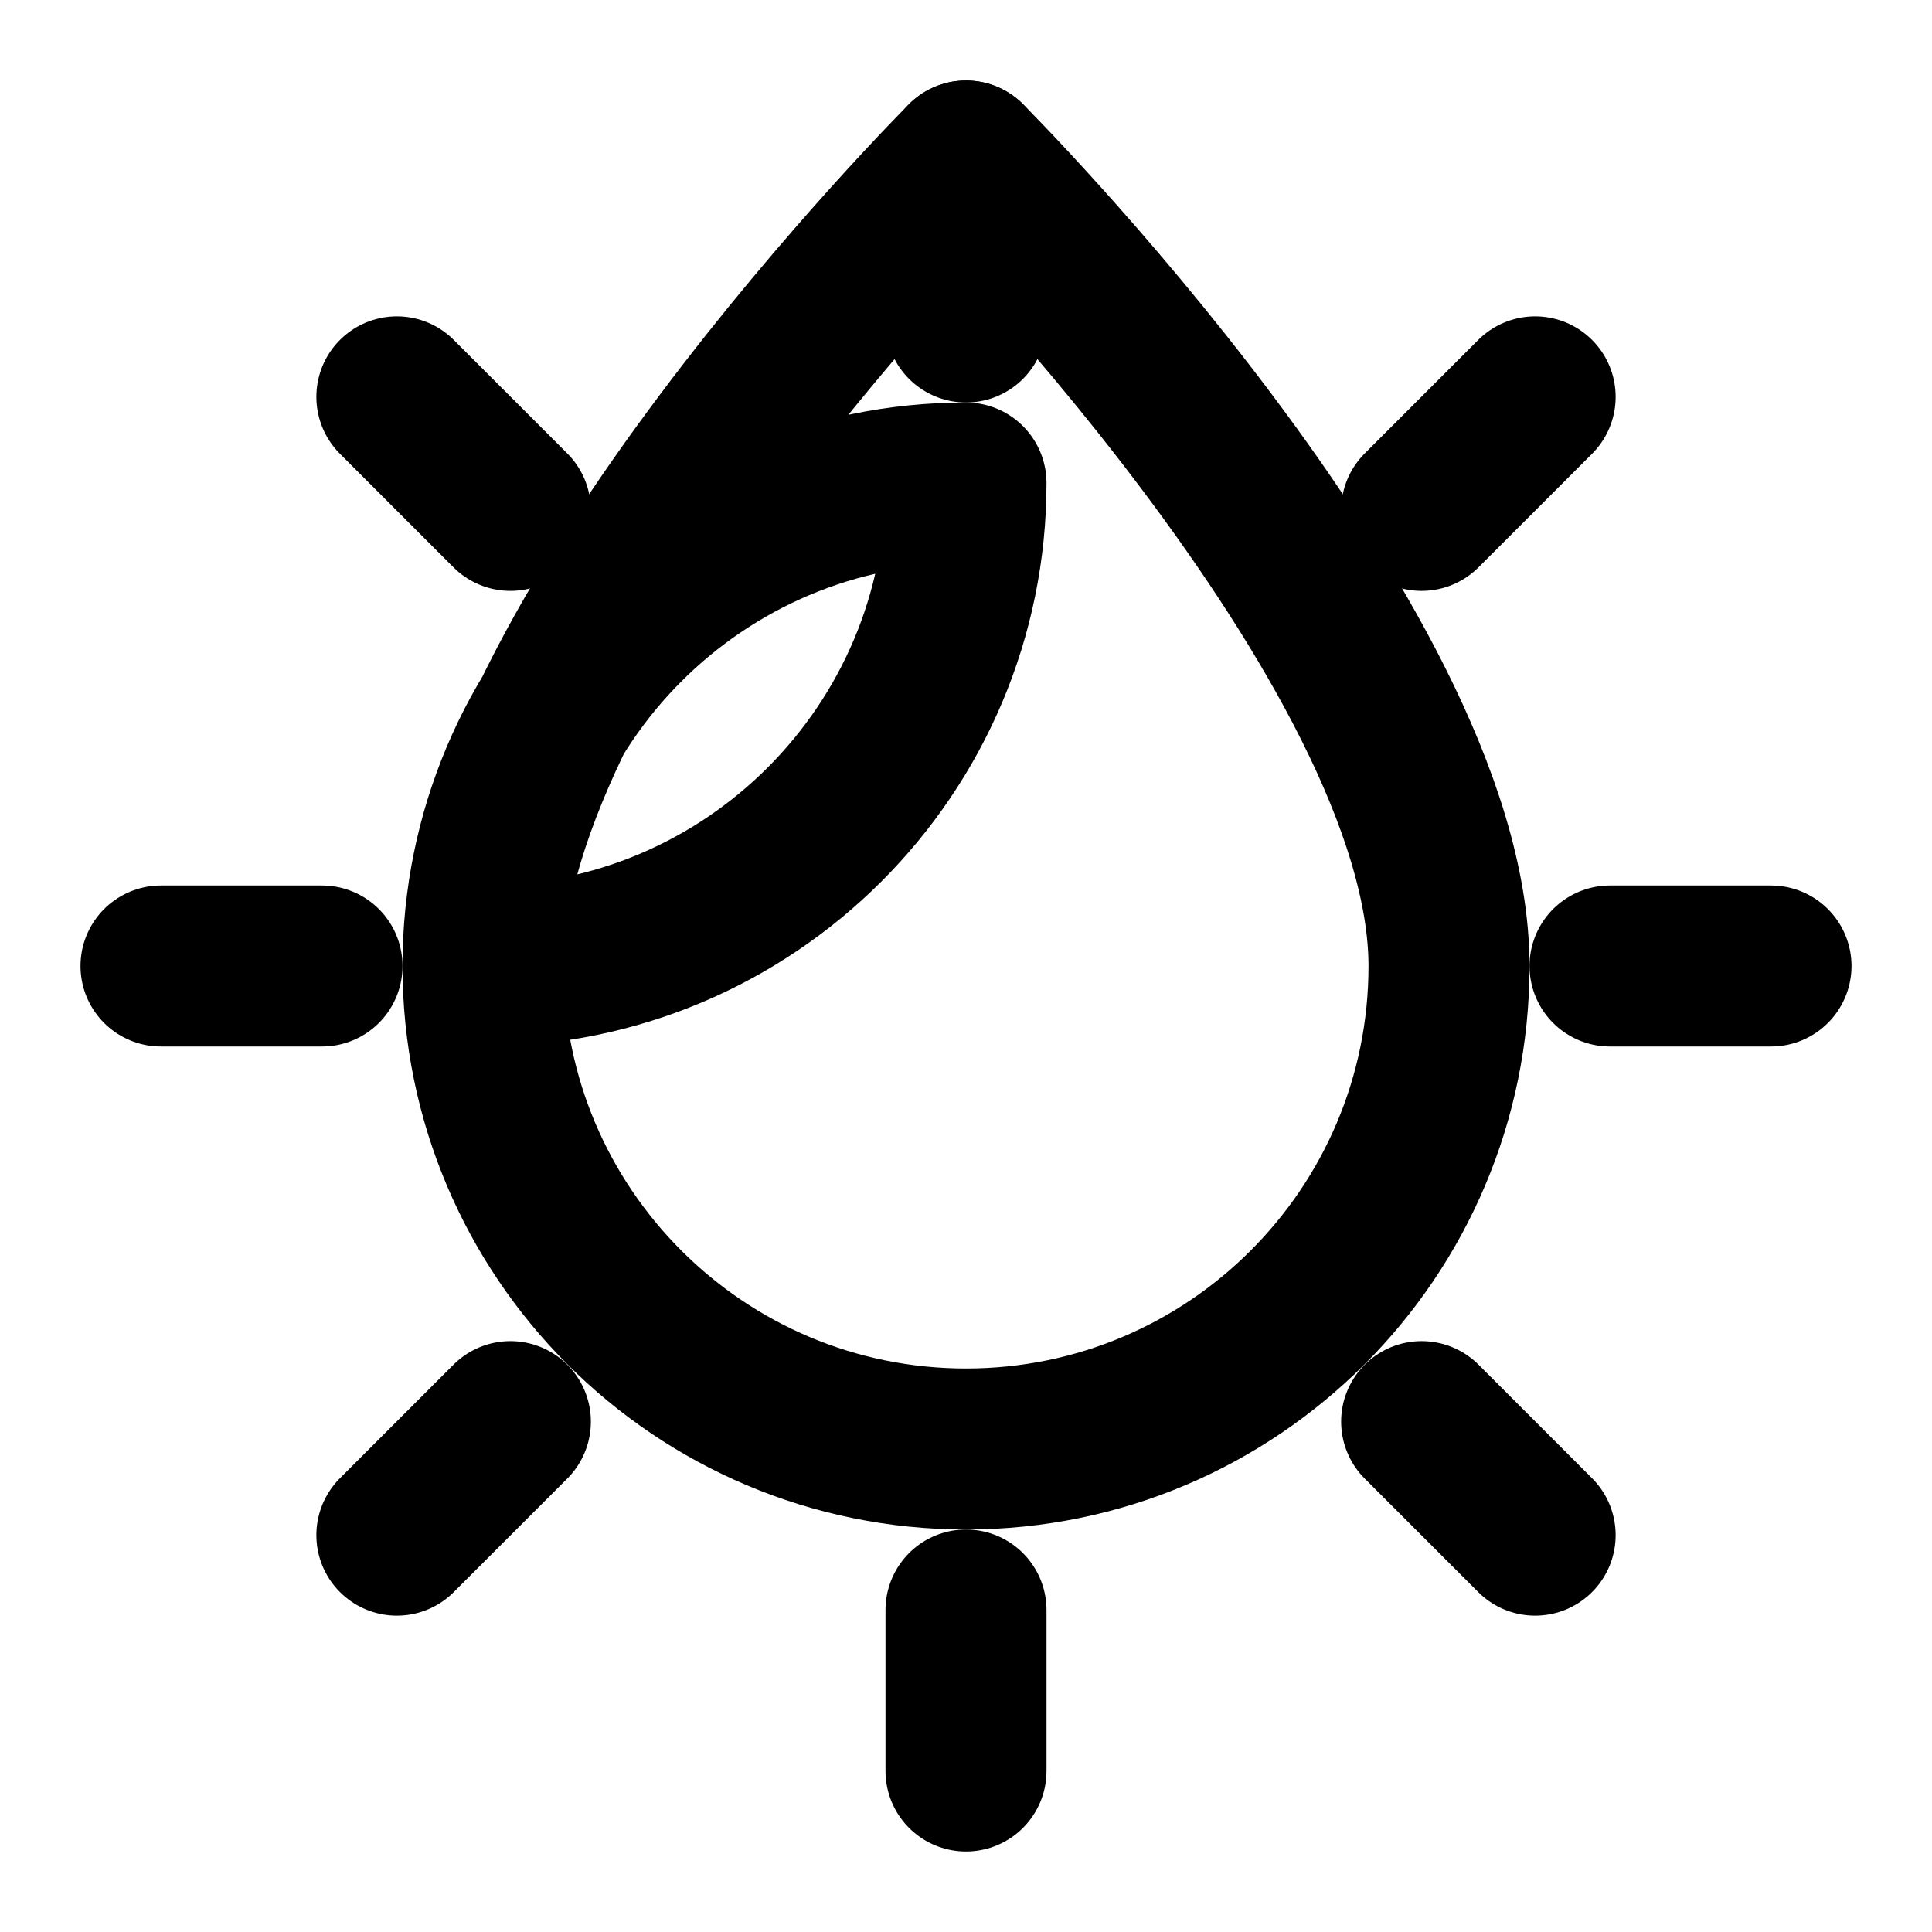
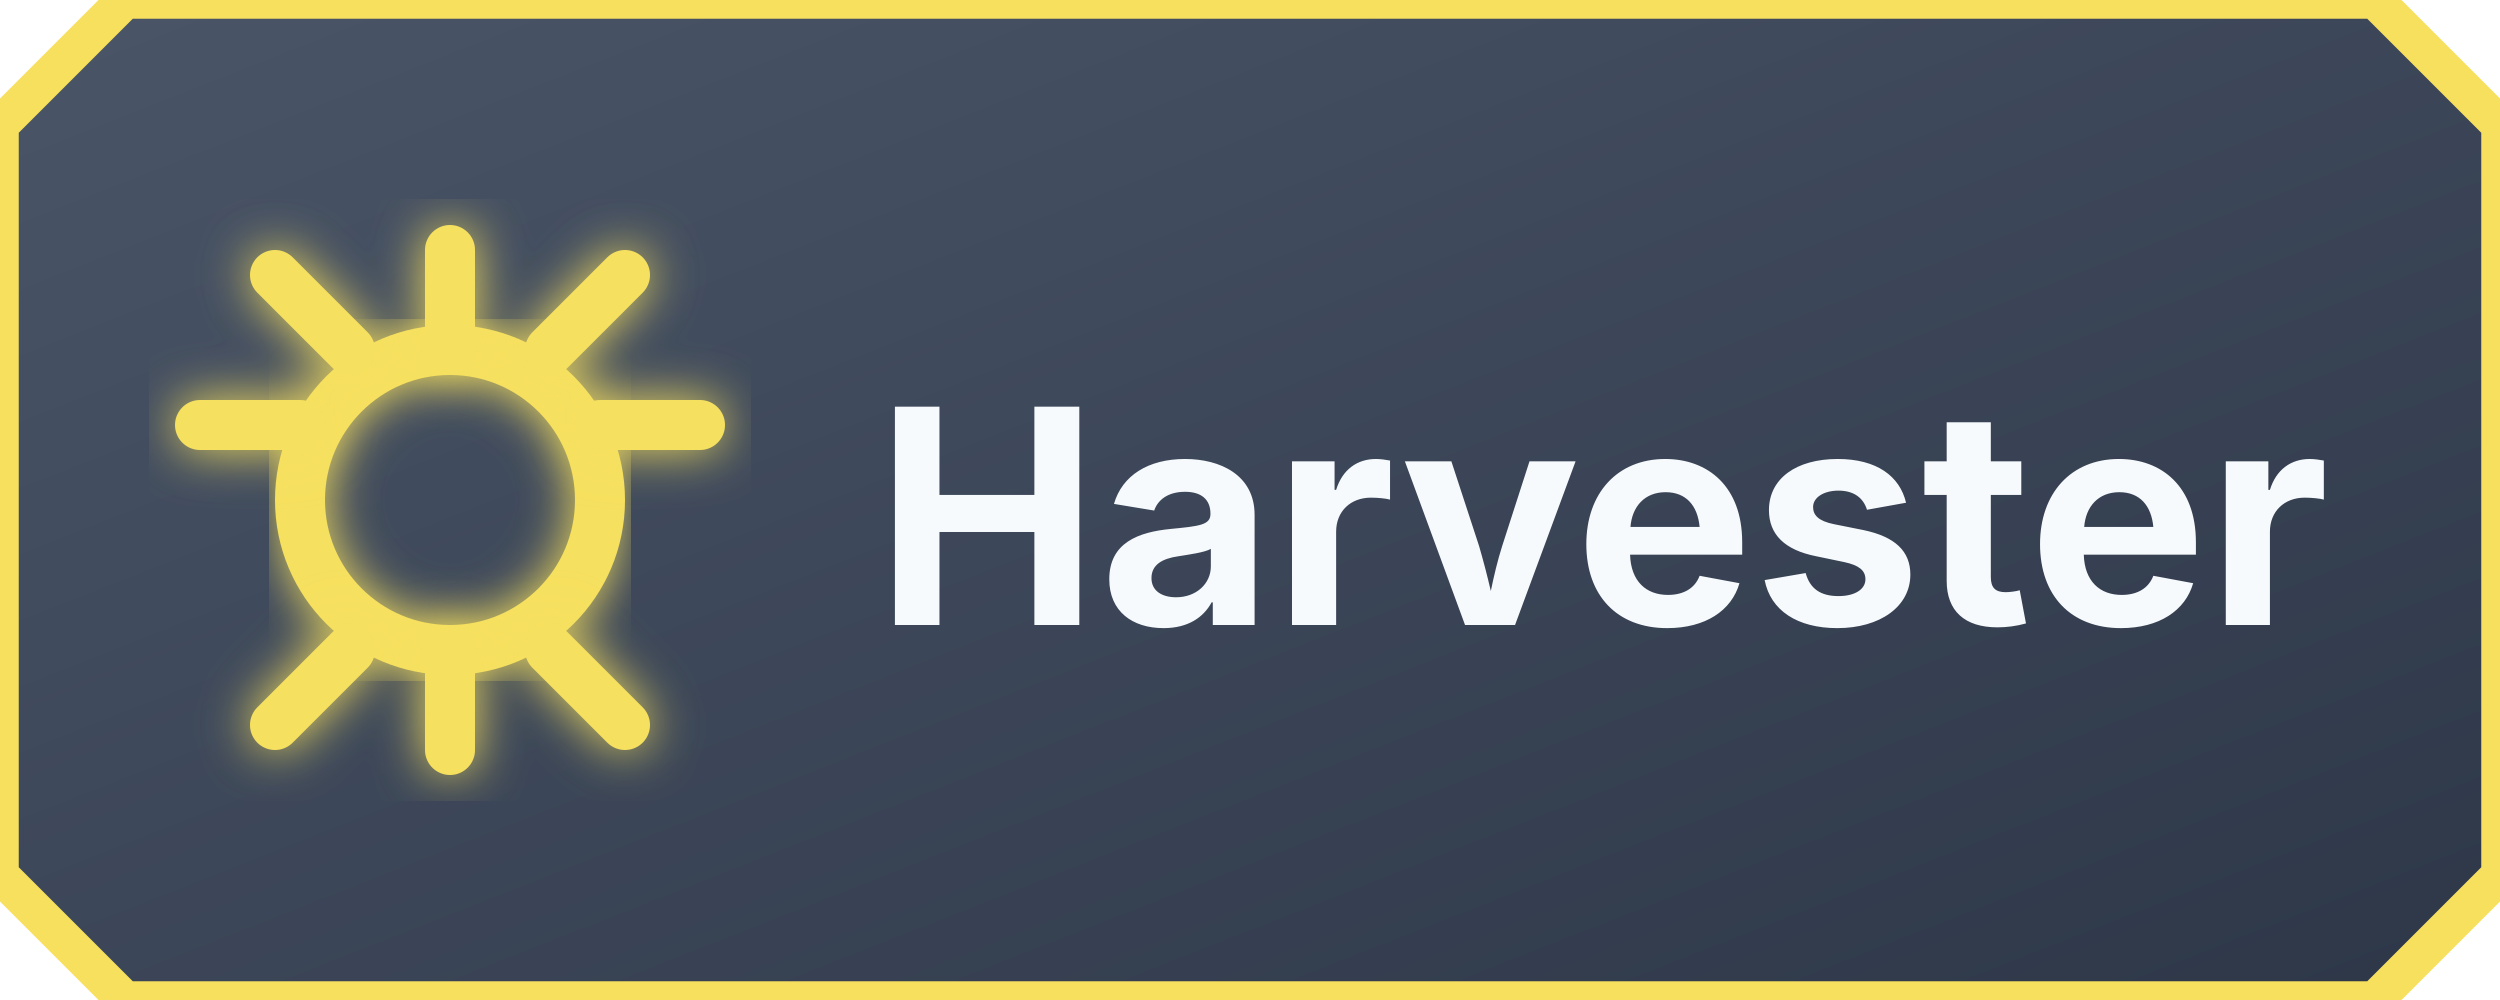
- <svg xmlns="http://www.w3.org/2000/svg" width="24" height="24" viewBox="0 0 24 24" fill="none" stroke="currentColor" stroke-width="2" stroke-linecap="round" stroke-linejoin="round">
-   <path d="M12 2v2" />
-   <path d="M12 20v2" />
-   <path d="m4.93 4.93 1.41 1.41" />
-   <path d="m17.66 17.66 1.41 1.41" />
-   <path d="M2 12h2" />
-   <path d="M20 12h2" />
-   <path d="m4.93 19.07 1.41-1.41" />
-   <path d="m17.66 6.34 1.41-1.41" />
-   <path d="M12 6a6 6 0 1 0 6 6c0-4-6-10-6-10s-6 6-6 10a6 6 0 0 0 6-6Z" />
+ <svg xmlns="http://www.w3.org/2000/svg" width="100" height="40" viewBox="0 0 100 40">
+   <defs>
+     <linearGradient id="harvester-grad" x1="0%" y1="0%" x2="100%" y2="100%">
+       <stop offset="0%" style="stop-color:#4A5568;stop-opacity:1" />
+       <stop offset="100%" style="stop-color:#2D3748;stop-opacity:1" />
+     </linearGradient>
+     <filter id="glow-harvester">
+       <feGaussianBlur stdDeviation="1" result="coloredBlur" />
+       <feMerge>
+         <feMergeNode in="coloredBlur" />
+         <feMergeNode in="SourceGraphic" />
+       </feMerge>
+     </filter>
+   </defs>
+   <path d="M5 0 H95 L100 5 V35 L95 40 H5 L0 35 V5 L5 0 Z" fill="url(#harvester-grad)" stroke="#F6E05E" stroke-width="1.5" />
+   <circle cx="18" cy="20" r="6" fill="none" stroke="#F6E05E" stroke-width="2" filter="url(#glow-harvester)" />
+   <path d="M18 14 V10 M18 26 V30 M12 17 H8 M24 17 H28 M14 14 L11 11 M22 14 L25 11 M14 26 L11 29 M22 26 L25 29" stroke="#F6E05E" stroke-width="2" stroke-linecap="round" filter="url(#glow-harvester)" />
+   <text x="35" y="25" font-family="Inter, system-ui, sans-serif" font-size="12" font-weight="bold" fill="#F7FAFC">
+     Harvester
+   </text>
</svg>
